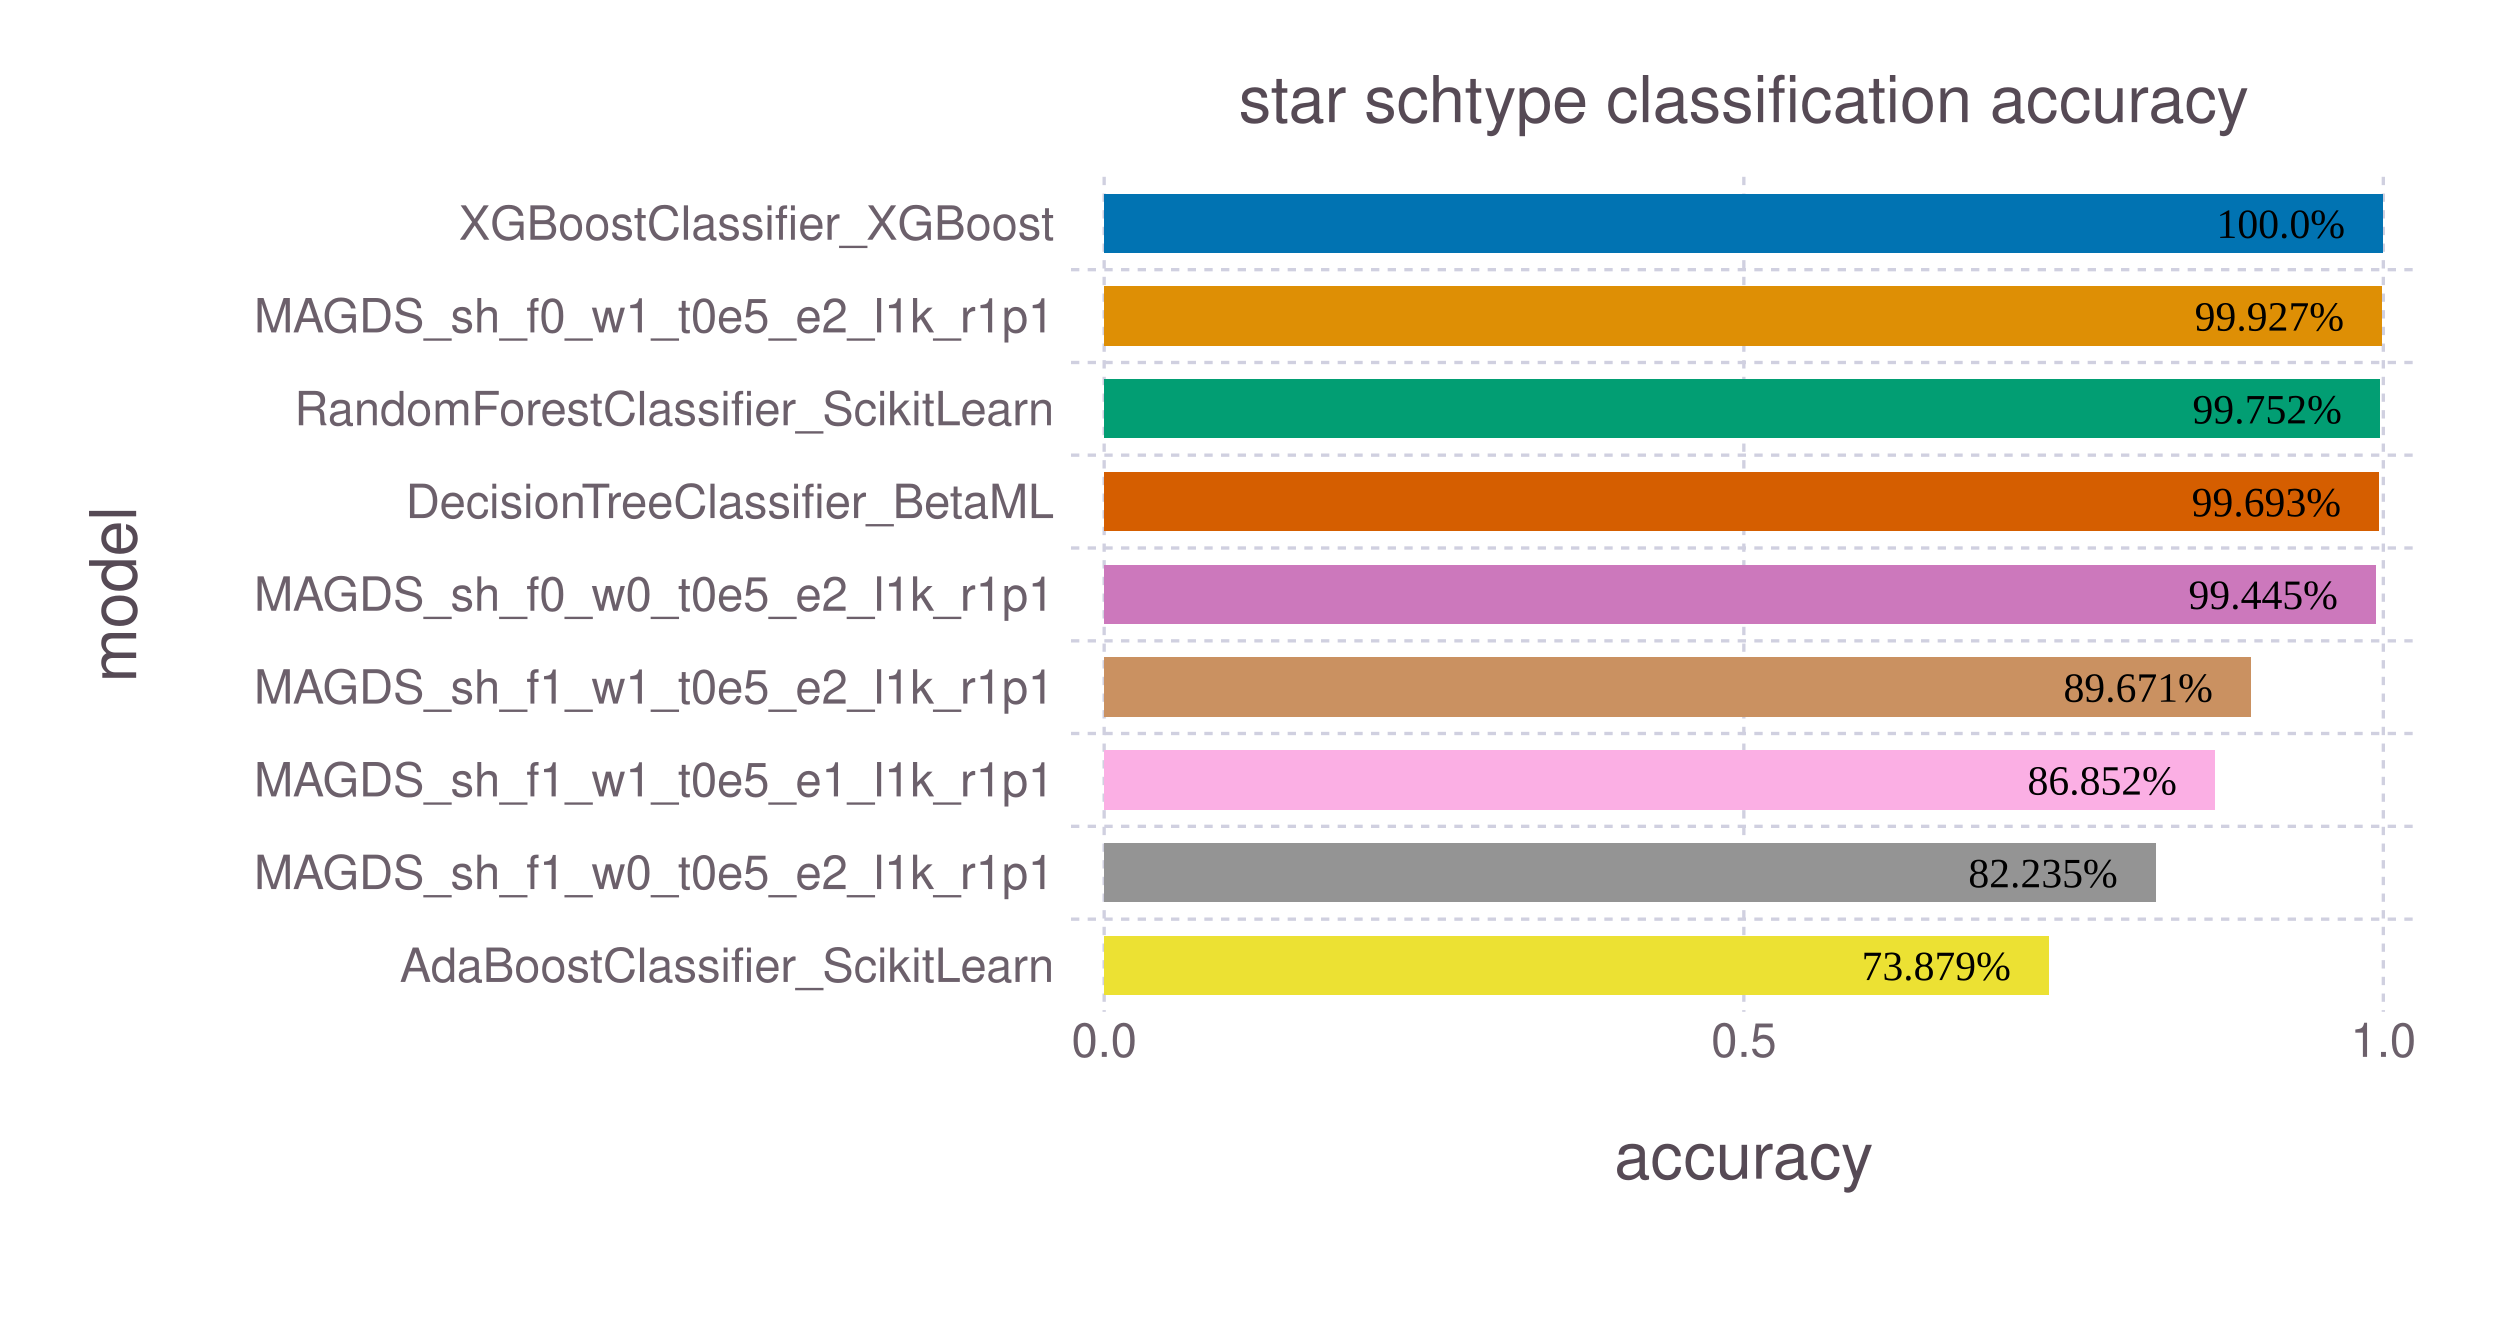
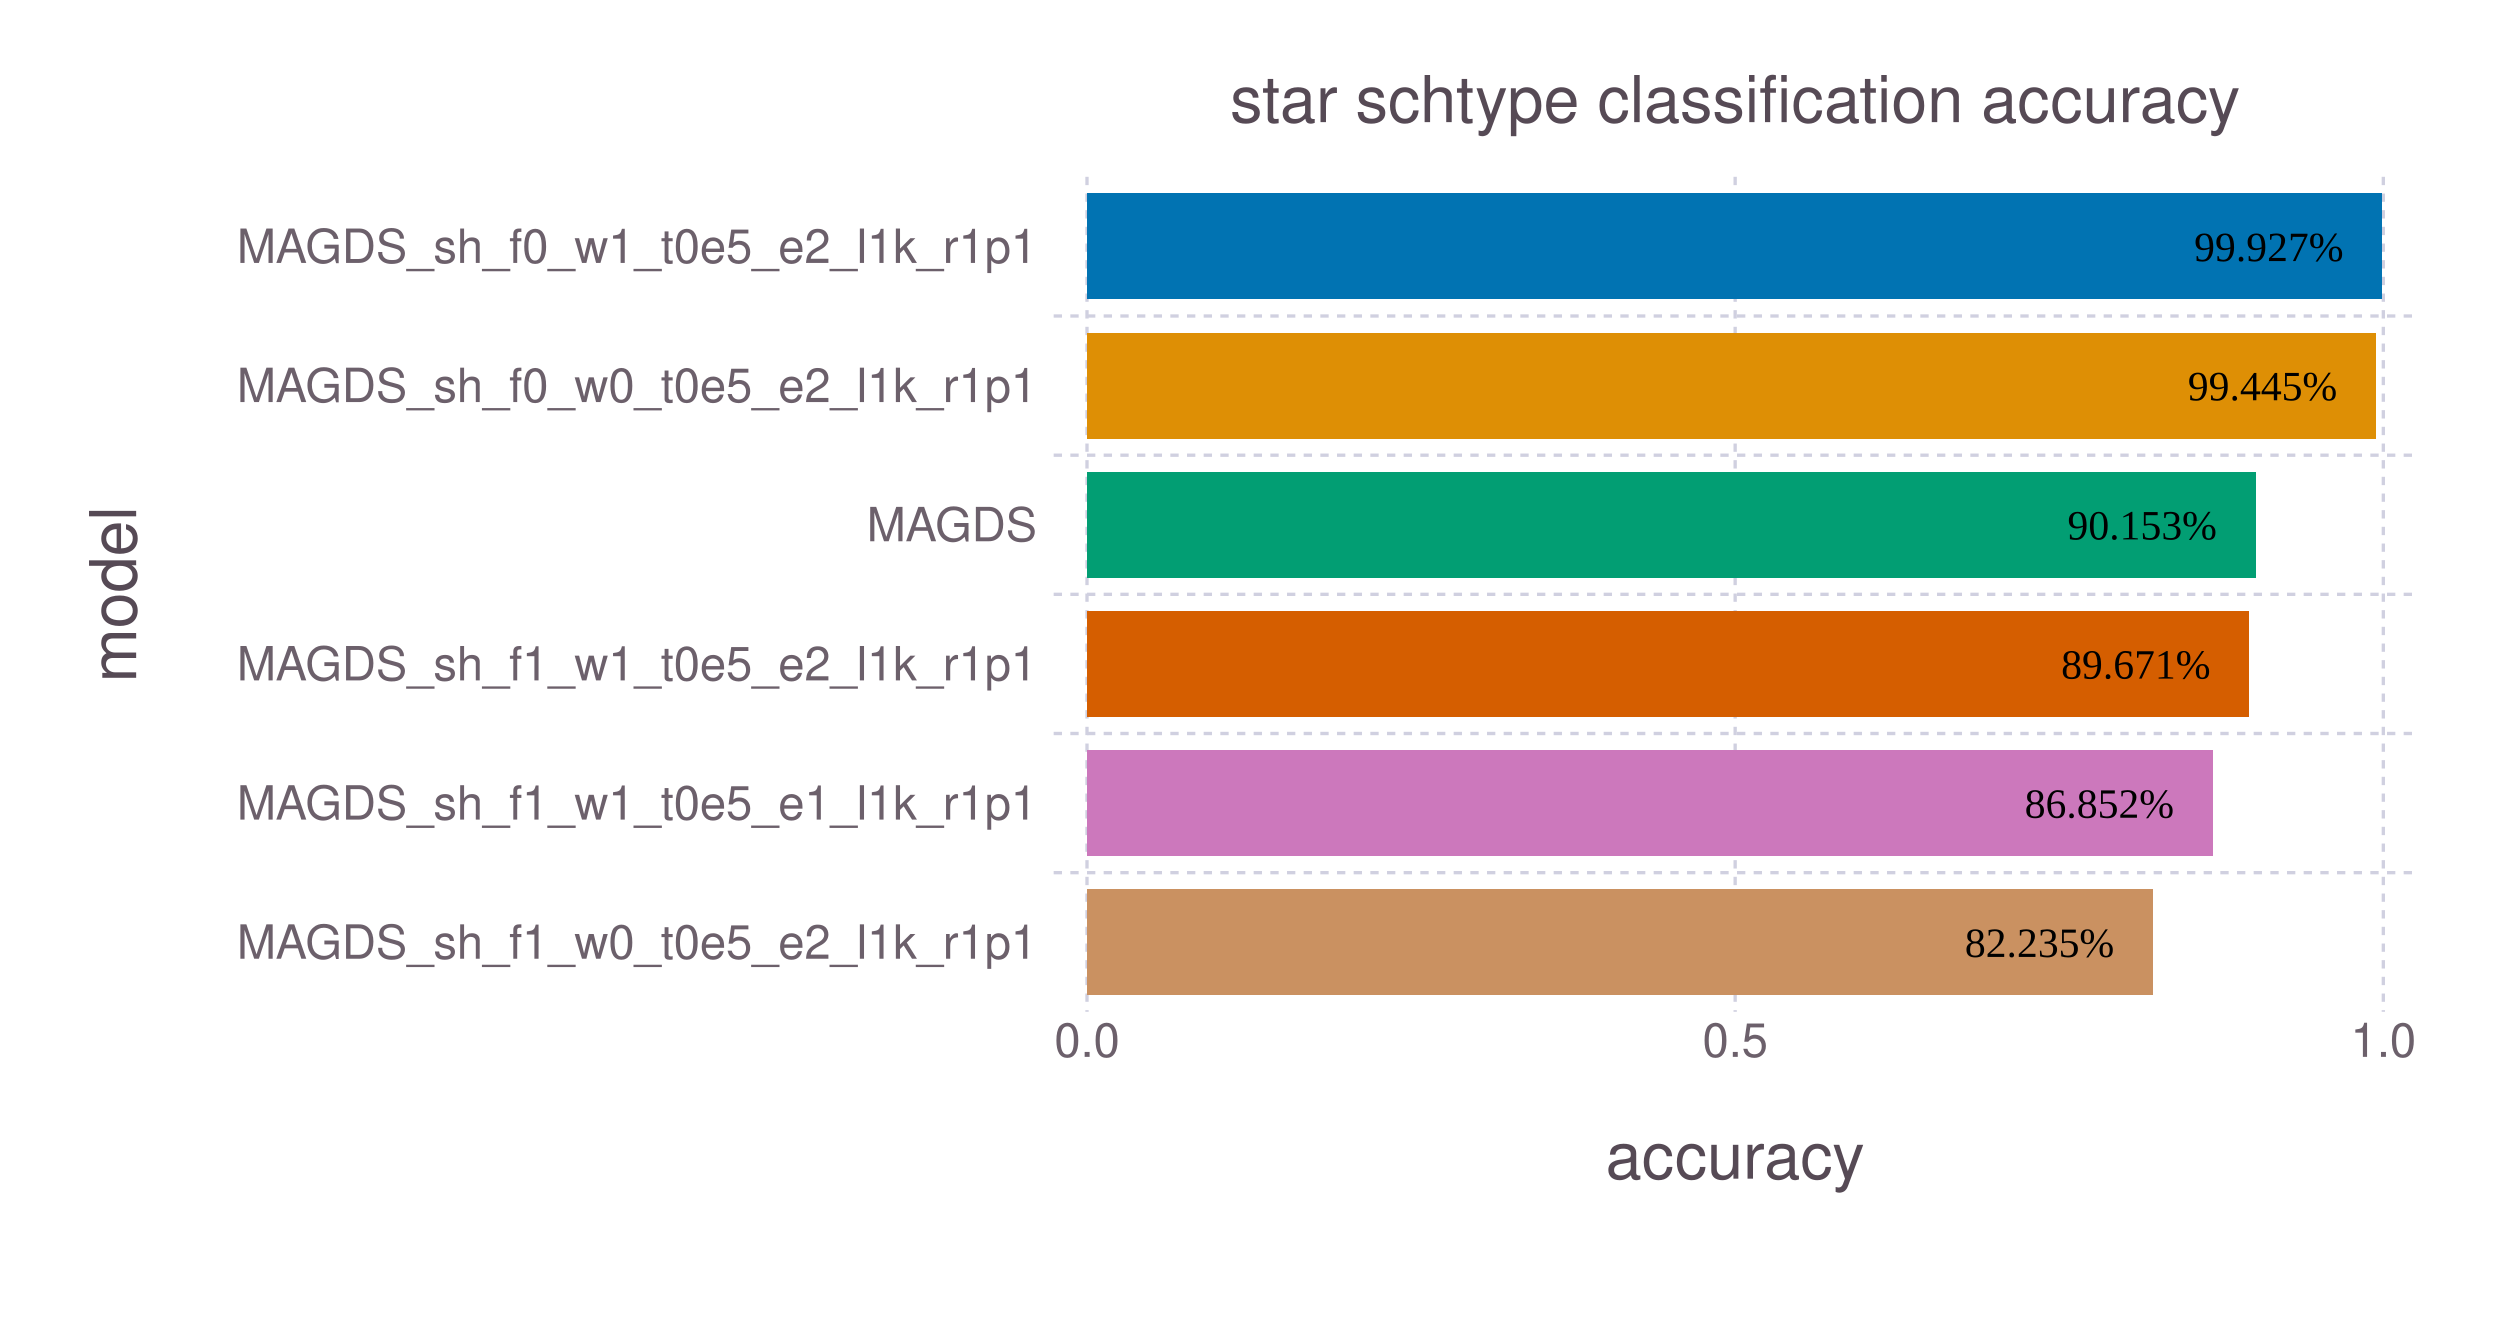
<svg xmlns="http://www.w3.org/2000/svg" version="1.2" width="150mm" height="80mm" viewBox="0 0 150 80" stroke="none" fill="#000000" stroke-width="0.3" font-size="3.88">
  <defs>
    <marker id="arrow" markerWidth="15" markerHeight="7" refX="5" refY="3.5" orient="auto" markerUnits="strokeWidth">
      <path d="M0,0 L15,3.5 L0,7 z" stroke="context-stroke" fill="context-stroke" />
    </marker>
  </defs>
  <g class="plotroot xscalable" id="img-18e792ad-1">
    <g font-size="3.88" font-family="'PT Sans','Helvetica Neue','Helvetica',sans-serif" fill="#564A55" stroke="#000000" stroke-opacity="0.000" id="img-18e792ad-2">
-       <g transform="translate(104.63,68.39)">
+       <g transform="translate(104.11,68.39)">
        <g class="primitive">
          <text text-anchor="middle" dy="0.6em">accuracy</text>
        </g>
      </g>
    </g>
    <g class="guide xlabels" font-size="2.82" font-family="'PT Sans Caption','Helvetica Neue','Helvetica',sans-serif" fill="#6C606B" id="img-18e792ad-3">
-       <g transform="translate(66.25,61.72)">
+       <g transform="translate(65.22,61.72)">
        <g class="primitive">
          <text text-anchor="middle" dy="0.6em">0.0</text>
        </g>
      </g>
-       <g transform="translate(104.63,61.72)">
+       <g transform="translate(104.11,61.72)">
        <g class="primitive">
          <text text-anchor="middle" dy="0.6em">0.5</text>
        </g>
      </g>
      <g transform="translate(143,61.72)">
        <g class="primitive">
          <text text-anchor="middle" dy="0.6em">1.0</text>
        </g>
      </g>
    </g>
    <g clip-path="url(#img-18e792ad-4)">
      <g id="img-18e792ad-5">
        <g pointer-events="visible" stroke-width="0.3" fill="#000000" fill-opacity="0.000" stroke="#000000" stroke-opacity="0.000" class="guide background" id="img-18e792ad-6">
-           <g transform="translate(104.63,35.66)" id="img-18e792ad-7">
-             <path d="M-40.37,-25.05 L40.37,-25.05 40.37,25.05 -40.37,25.05  z" class="primitive" />
+           <g transform="translate(104.11,35.66)" id="img-18e792ad-7">
+             <path d="M-40.89,-25.05 L40.89,-25.05 40.89,25.05 -40.89,25.05  z" class="primitive" />
          </g>
        </g>
        <g class="guide ygridlines xfixed" stroke-dasharray="0.5,0.5" stroke-width="0.2" stroke="#D0D0E0" id="img-18e792ad-8">
-           <g transform="translate(104.63,16.18)" id="img-18e792ad-9">
-             <path fill="none" d="M-40.37,0 L40.37,0 " class="primitive" />
+           <g transform="translate(104.11,18.96)" id="img-18e792ad-9">
+             <path fill="none" d="M-40.89,0 L40.89,0 " class="primitive" />
          </g>
-           <g transform="translate(104.63,21.75)" id="img-18e792ad-10">
-             <path fill="none" d="M-40.37,0 L40.37,0 " class="primitive" />
+           <g transform="translate(104.11,27.31)" id="img-18e792ad-10">
+             <path fill="none" d="M-40.89,0 L40.89,0 " class="primitive" />
          </g>
-           <g transform="translate(104.63,27.31)" id="img-18e792ad-11">
-             <path fill="none" d="M-40.37,0 L40.37,0 " class="primitive" />
+           <g transform="translate(104.11,35.66)" id="img-18e792ad-11">
+             <path fill="none" d="M-40.89,0 L40.89,0 " class="primitive" />
          </g>
-           <g transform="translate(104.63,32.88)" id="img-18e792ad-12">
-             <path fill="none" d="M-40.37,0 L40.37,0 " class="primitive" />
+           <g transform="translate(104.11,44.01)" id="img-18e792ad-12">
+             <path fill="none" d="M-40.89,0 L40.89,0 " class="primitive" />
          </g>
-           <g transform="translate(104.63,38.45)" id="img-18e792ad-13">
-             <path fill="none" d="M-40.37,0 L40.37,0 " class="primitive" />
-           </g>
-           <g transform="translate(104.63,44.01)" id="img-18e792ad-14">
-             <path fill="none" d="M-40.37,0 L40.37,0 " class="primitive" />
-           </g>
-           <g transform="translate(104.63,49.58)" id="img-18e792ad-15">
-             <path fill="none" d="M-40.37,0 L40.37,0 " class="primitive" />
-           </g>
-           <g transform="translate(104.63,55.15)" id="img-18e792ad-16">
-             <path fill="none" d="M-40.37,0 L40.37,0 " class="primitive" />
+           <g transform="translate(104.11,52.36)" id="img-18e792ad-13">
+             <path fill="none" d="M-40.89,0 L40.89,0 " class="primitive" />
          </g>
        </g>
-         <g class="guide xgridlines yfixed" stroke-dasharray="0.5,0.5" stroke-width="0.2" stroke="#D0D0E0" id="img-18e792ad-17">
-           <g transform="translate(66.25,35.66)" id="img-18e792ad-18">
+         <g class="guide xgridlines yfixed" stroke-dasharray="0.5,0.5" stroke-width="0.2" stroke="#D0D0E0" id="img-18e792ad-14">
+           <g transform="translate(65.22,35.66)" id="img-18e792ad-15">
            <path fill="none" d="M0,-25.05 L0,25.05 " class="primitive" />
          </g>
-           <g transform="translate(104.63,35.66)" id="img-18e792ad-19">
+           <g transform="translate(104.11,35.66)" id="img-18e792ad-16">
            <path fill="none" d="M0,-25.05 L0,25.05 " class="primitive" />
          </g>
-           <g transform="translate(143,35.66)" id="img-18e792ad-20">
+           <g transform="translate(143,35.66)" id="img-18e792ad-17">
            <path fill="none" d="M0,-25.05 L0,25.05 " class="primitive" />
          </g>
        </g>
-         <g class="plotpanel" id="img-18e792ad-21">
-           <g shape-rendering="crispEdges" stroke-width="0.3" id="img-18e792ad-22">
-             <g stroke="#000000" stroke-opacity="0.000" class="geometry" id="img-18e792ad-23">
-               <g transform="translate(94.6,57.93)" id="img-18e792ad-24" fill="#ECE133">
-                 <path d="M-28.35,-1.78 L28.35,-1.78 28.35,1.78 -28.35,1.78  z" class="primitive" />
+         <g class="plotpanel" id="img-18e792ad-18">
+           <g shape-rendering="crispEdges" stroke-width="0.3" id="img-18e792ad-19">
+             <g stroke="#000000" stroke-opacity="0.000" class="geometry" id="img-18e792ad-20">
+               <g transform="translate(97.2,56.54)" id="img-18e792ad-21" fill="#CA9161">
+                 <path d="M-31.98,-3.18 L31.98,-3.18 31.98,3.18 -31.98,3.18  z" class="primitive" />
              </g>
-               <g transform="translate(97.81,52.36)" id="img-18e792ad-25" fill="#949494">
-                 <path d="M-31.56,-1.78 L31.56,-1.78 31.56,1.78 -31.56,1.78  z" class="primitive" />
+               <g transform="translate(99,48.19)" id="img-18e792ad-22" fill="#CC78BC">
+                 <path d="M-33.77,-3.18 L33.77,-3.18 33.77,3.18 -33.77,3.18  z" class="primitive" />
              </g>
-               <g transform="translate(99.58,46.8)" id="img-18e792ad-26" fill="#FBAFE4">
-                 <path d="M-33.33,-1.78 L33.33,-1.78 33.33,1.78 -33.33,1.78  z" class="primitive" />
+               <g transform="translate(100.1,39.84)" id="img-18e792ad-23" fill="#D55E00">
+                 <path d="M-34.87,-3.18 L34.87,-3.18 34.87,3.18 -34.87,3.18  z" class="primitive" />
              </g>
-               <g transform="translate(100.66,41.23)" id="img-18e792ad-27" fill="#CA9161">
-                 <path d="M-34.41,-1.78 L34.41,-1.78 34.41,1.78 -34.41,1.78  z" class="primitive" />
+               <g transform="translate(100.28,31.49)" id="img-18e792ad-24" fill="#029E73">
+                 <path d="M-35.06,-3.18 L35.06,-3.18 35.06,3.18 -35.06,3.18  z" class="primitive" />
              </g>
-               <g transform="translate(104.41,35.66)" id="img-18e792ad-28" fill="#CC78BC">
-                 <path d="M-38.16,-1.78 L38.16,-1.78 38.16,1.78 -38.16,1.78  z" class="primitive" />
+               <g transform="translate(103.9,23.14)" id="img-18e792ad-25" fill="#DE8F05">
+                 <path d="M-38.67,-3.18 L38.67,-3.18 38.67,3.18 -38.67,3.18  z" class="primitive" />
              </g>
-               <g transform="translate(104.51,30.1)" id="img-18e792ad-29" fill="#D55E00">
-                 <path d="M-38.26,-1.78 L38.26,-1.78 38.26,1.78 -38.26,1.78  z" class="primitive" />
-               </g>
-               <g transform="translate(104.53,24.53)" id="img-18e792ad-30" fill="#029E73">
-                 <path d="M-38.28,-1.78 L38.28,-1.78 38.28,1.78 -38.28,1.78  z" class="primitive" />
-               </g>
-               <g transform="translate(104.6,18.96)" id="img-18e792ad-31" fill="#DE8F05">
-                 <path d="M-38.35,-1.78 L38.35,-1.78 38.35,1.78 -38.35,1.78  z" class="primitive" />
-               </g>
-               <g transform="translate(104.63,13.4)" id="img-18e792ad-32" fill="#0173B2">
-                 <path d="M-38.37,-1.78 L38.37,-1.78 38.37,1.78 -38.37,1.78  z" class="primitive" />
+               <g transform="translate(104.08,14.79)" id="img-18e792ad-26" fill="#0173B2">
+                 <path d="M-38.86,-3.18 L38.86,-3.18 38.86,3.18 -38.86,3.18  z" class="primitive" />
              </g>
            </g>
          </g>
        </g>
-         <g class="geometry" id="img-18e792ad-33">
-           <g fill="#000000" font-size="2.5" id="img-18e792ad-34">
-             <g transform="translate(140.7,13.4)" id="img-18e792ad-35">
-               <g class="primitive">
-                 <text text-anchor="end" dy="0.35em">100.0%</text>
-               </g>
-             </g>
-             <g transform="translate(140.64,18.96)" id="img-18e792ad-36">
+         <g class="geometry" id="img-18e792ad-27">
+           <g fill="#000000" font-size="2.5" id="img-18e792ad-28">
+             <g transform="translate(140.61,14.79)" id="img-18e792ad-29">
              <g class="primitive">
                <text text-anchor="end" dy="0.35em">99.927%</text>
              </g>
            </g>
-             <g transform="translate(140.51,24.53)" id="img-18e792ad-37">
-               <g class="primitive">
-                 <text text-anchor="end" dy="0.35em">99.752%</text>
-               </g>
-             </g>
-             <g transform="translate(140.46,30.1)" id="img-18e792ad-38">
-               <g class="primitive">
-                 <text text-anchor="end" dy="0.35em">99.693%</text>
-               </g>
-             </g>
-             <g transform="translate(140.27,35.66)" id="img-18e792ad-39">
+             <g transform="translate(140.23,23.14)" id="img-18e792ad-30">
              <g class="primitive">
                <text text-anchor="end" dy="0.35em">99.445%</text>
              </g>
            </g>
-             <g transform="translate(132.77,41.23)" id="img-18e792ad-40">
+             <g transform="translate(133.01,31.49)" id="img-18e792ad-31">
+               <g class="primitive">
+                 <text text-anchor="end" dy="0.35em">90.153%</text>
+               </g>
+             </g>
+             <g transform="translate(132.63,39.84)" id="img-18e792ad-32">
              <g class="primitive">
                <text text-anchor="end" dy="0.35em">89.671%</text>
              </g>
            </g>
-             <g transform="translate(130.61,46.8)" id="img-18e792ad-41">
+             <g transform="translate(130.44,48.19)" id="img-18e792ad-33">
              <g class="primitive">
                <text text-anchor="end" dy="0.35em">86.852%</text>
              </g>
            </g>
-             <g transform="translate(127.06,52.36)" id="img-18e792ad-42">
+             <g transform="translate(126.85,56.54)" id="img-18e792ad-34">
              <g class="primitive">
                <text text-anchor="end" dy="0.35em">82.235%</text>
-               </g>
-             </g>
-             <g transform="translate(120.65,57.93)" id="img-18e792ad-43">
-               <g class="primitive">
-                 <text text-anchor="end" dy="0.35em">73.879%</text>
              </g>
            </g>
          </g>
        </g>
      </g>
    </g>
-     <g class="guide ylabels" font-size="2.82" font-family="'PT Sans Caption','Helvetica Neue','Helvetica',sans-serif" fill="#6C606B" id="img-18e792ad-44">
-       <g transform="translate(63.25,13.4)" id="img-18e792ad-45">
-         <g class="primitive">
-           <text text-anchor="end" dy="0.35em">XGBoostClassifier_XGBoost</text>
-         </g>
-       </g>
-       <g transform="translate(63.25,18.96)" id="img-18e792ad-46">
+     <g class="guide ylabels" font-size="2.82" font-family="'PT Sans Caption','Helvetica Neue','Helvetica',sans-serif" fill="#6C606B" id="img-18e792ad-35">
+       <g transform="translate(62.22,14.79)" id="img-18e792ad-36">
        <g class="primitive">
          <text text-anchor="end" dy="0.35em">MAGDS_sh_f0_w1_t0e5_e2_l1k_r1p1</text>
        </g>
      </g>
-       <g transform="translate(63.25,24.53)" id="img-18e792ad-47">
-         <g class="primitive">
-           <text text-anchor="end" dy="0.35em">RandomForestClassifier_ScikitLearn</text>
-         </g>
-       </g>
-       <g transform="translate(63.25,30.1)" id="img-18e792ad-48">
-         <g class="primitive">
-           <text text-anchor="end" dy="0.35em">DecisionTreeClassifier_BetaML</text>
-         </g>
-       </g>
-       <g transform="translate(63.25,35.66)" id="img-18e792ad-49">
+       <g transform="translate(62.22,23.14)" id="img-18e792ad-37">
        <g class="primitive">
          <text text-anchor="end" dy="0.35em">MAGDS_sh_f0_w0_t0e5_e2_l1k_r1p1</text>
        </g>
      </g>
-       <g transform="translate(63.25,41.23)" id="img-18e792ad-50">
+       <g transform="translate(62.22,31.49)" id="img-18e792ad-38">
+         <g class="primitive">
+           <text text-anchor="end" dy="0.35em">MAGDS</text>
+         </g>
+       </g>
+       <g transform="translate(62.22,39.84)" id="img-18e792ad-39">
        <g class="primitive">
          <text text-anchor="end" dy="0.35em">MAGDS_sh_f1_w1_t0e5_e2_l1k_r1p1</text>
        </g>
      </g>
-       <g transform="translate(63.25,46.8)" id="img-18e792ad-51">
+       <g transform="translate(62.22,48.19)" id="img-18e792ad-40">
        <g class="primitive">
          <text text-anchor="end" dy="0.35em">MAGDS_sh_f1_w1_t0e5_e1_l1k_r1p1</text>
        </g>
      </g>
-       <g transform="translate(63.25,52.36)" id="img-18e792ad-52">
+       <g transform="translate(62.22,56.54)" id="img-18e792ad-41">
        <g class="primitive">
          <text text-anchor="end" dy="0.35em">MAGDS_sh_f1_w0_t0e5_e2_l1k_r1p1</text>
        </g>
      </g>
-       <g transform="translate(63.25,57.93)" id="img-18e792ad-53">
-         <g class="primitive">
-           <text text-anchor="end" dy="0.35em">AdaBoostClassifier_ScikitLearn</text>
-         </g>
-       </g>
    </g>
-     <g font-size="3.88" font-family="'PT Sans','Helvetica Neue','Helvetica',sans-serif" fill="#564A55" stroke="#000000" stroke-opacity="0.000" id="img-18e792ad-54">
-       <g transform="translate(8.81,33.66)" id="img-18e792ad-55">
+     <g font-size="3.88" font-family="'PT Sans','Helvetica Neue','Helvetica',sans-serif" fill="#564A55" stroke="#000000" stroke-opacity="0.000" id="img-18e792ad-42">
+       <g transform="translate(8.81,33.66)" id="img-18e792ad-43">
        <g class="primitive">
          <text text-anchor="middle" dy="0.35em" transform="rotate(-90,0, 2)">model</text>
        </g>
      </g>
    </g>
-     <g font-size="3.88" font-family="'PT Sans','Helvetica Neue','Helvetica',sans-serif" fill="#564A55" stroke="#000000" stroke-opacity="0.000" id="img-18e792ad-56">
-       <g transform="translate(104.63,5)" id="img-18e792ad-57">
+     <g font-size="3.88" font-family="'PT Sans','Helvetica Neue','Helvetica',sans-serif" fill="#564A55" stroke="#000000" stroke-opacity="0.000" id="img-18e792ad-44">
+       <g transform="translate(104.11,5)" id="img-18e792ad-45">
        <g class="primitive">
          <text text-anchor="middle" dy="0.6em">star schtype classification accuracy</text>
        </g>
      </g>
    </g>
  </g>
  <defs>
    <clipPath id="img-18e792ad-4">
-       <path d="M64.25,10.61 L145,10.61 145,60.72 64.25,60.72 " />
+       <path d="M63.22,10.61 L145,10.61 145,60.72 63.22,60.72 " />
    </clipPath>
  </defs>
</svg>
